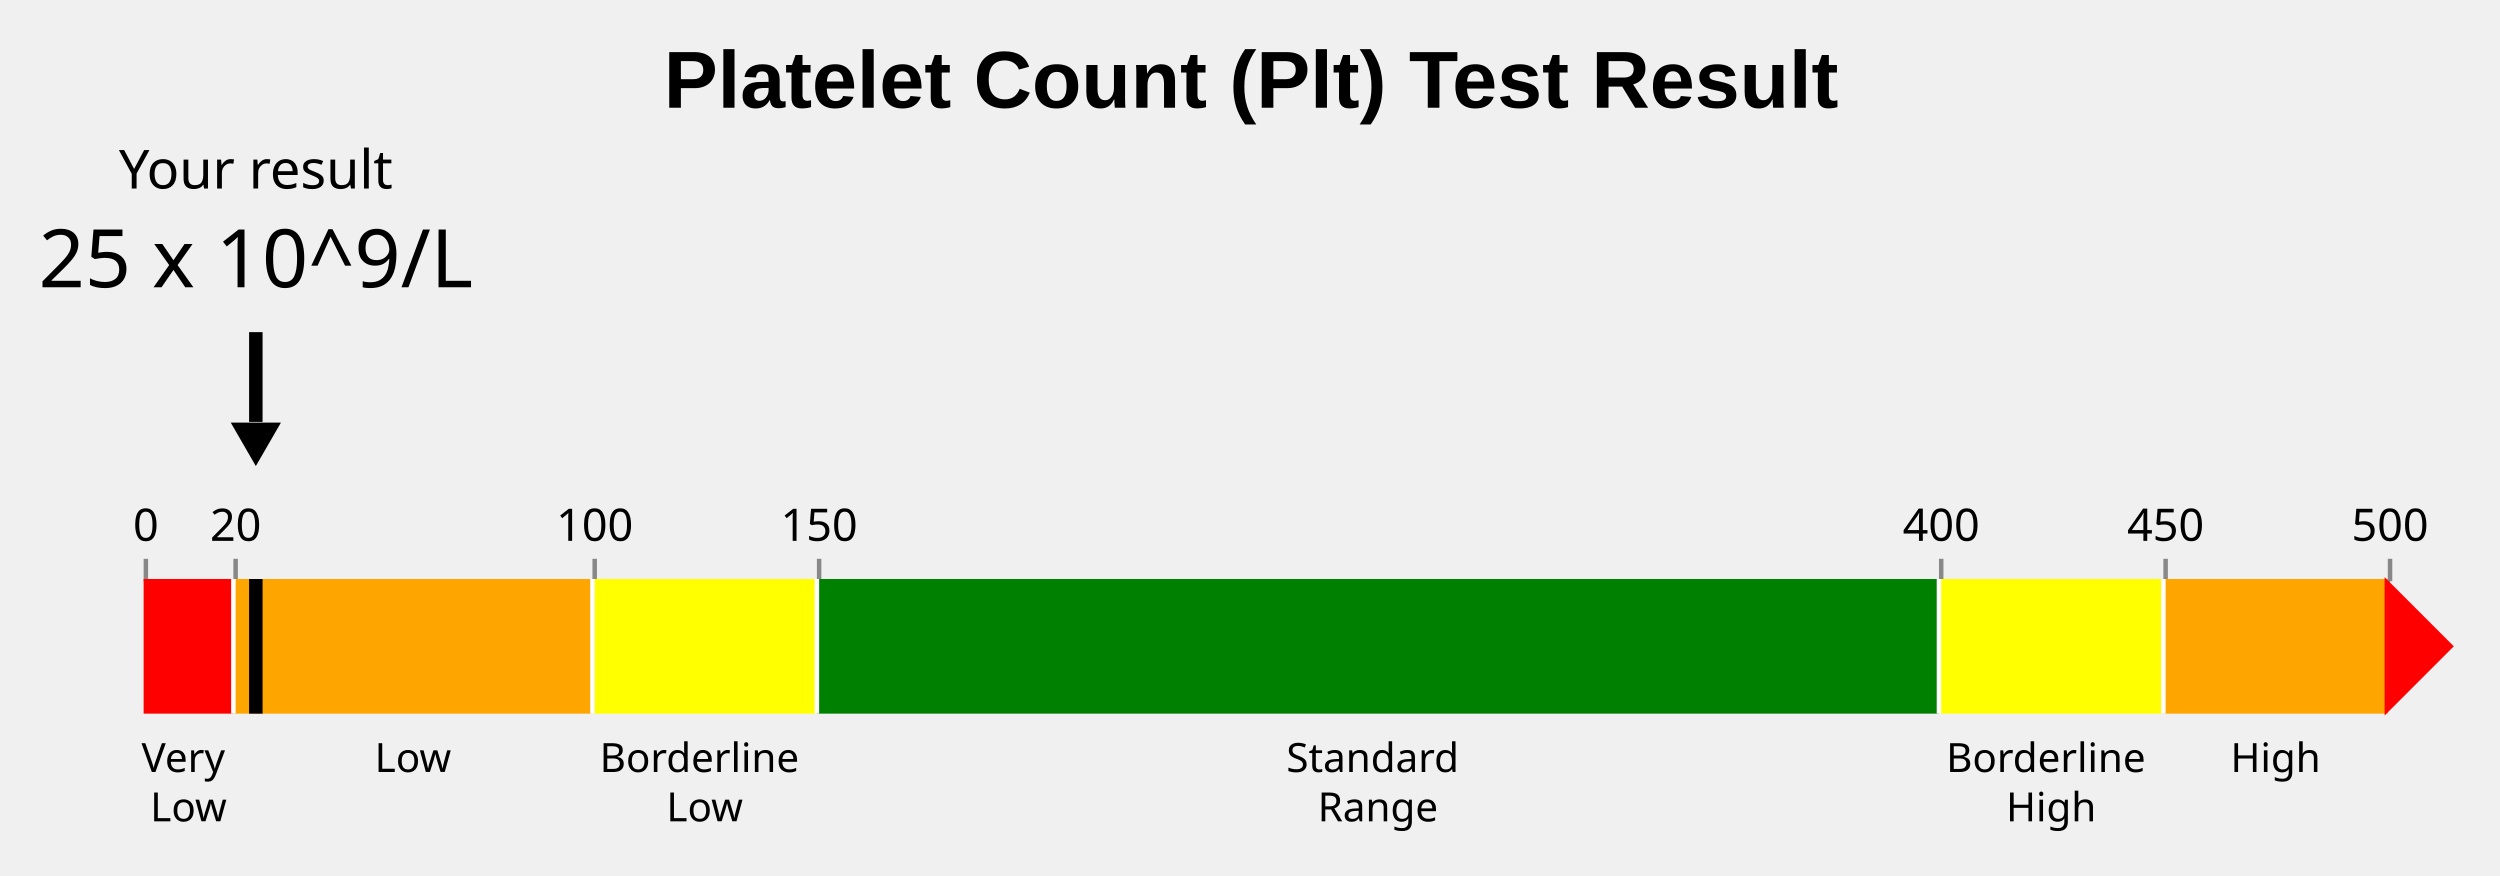
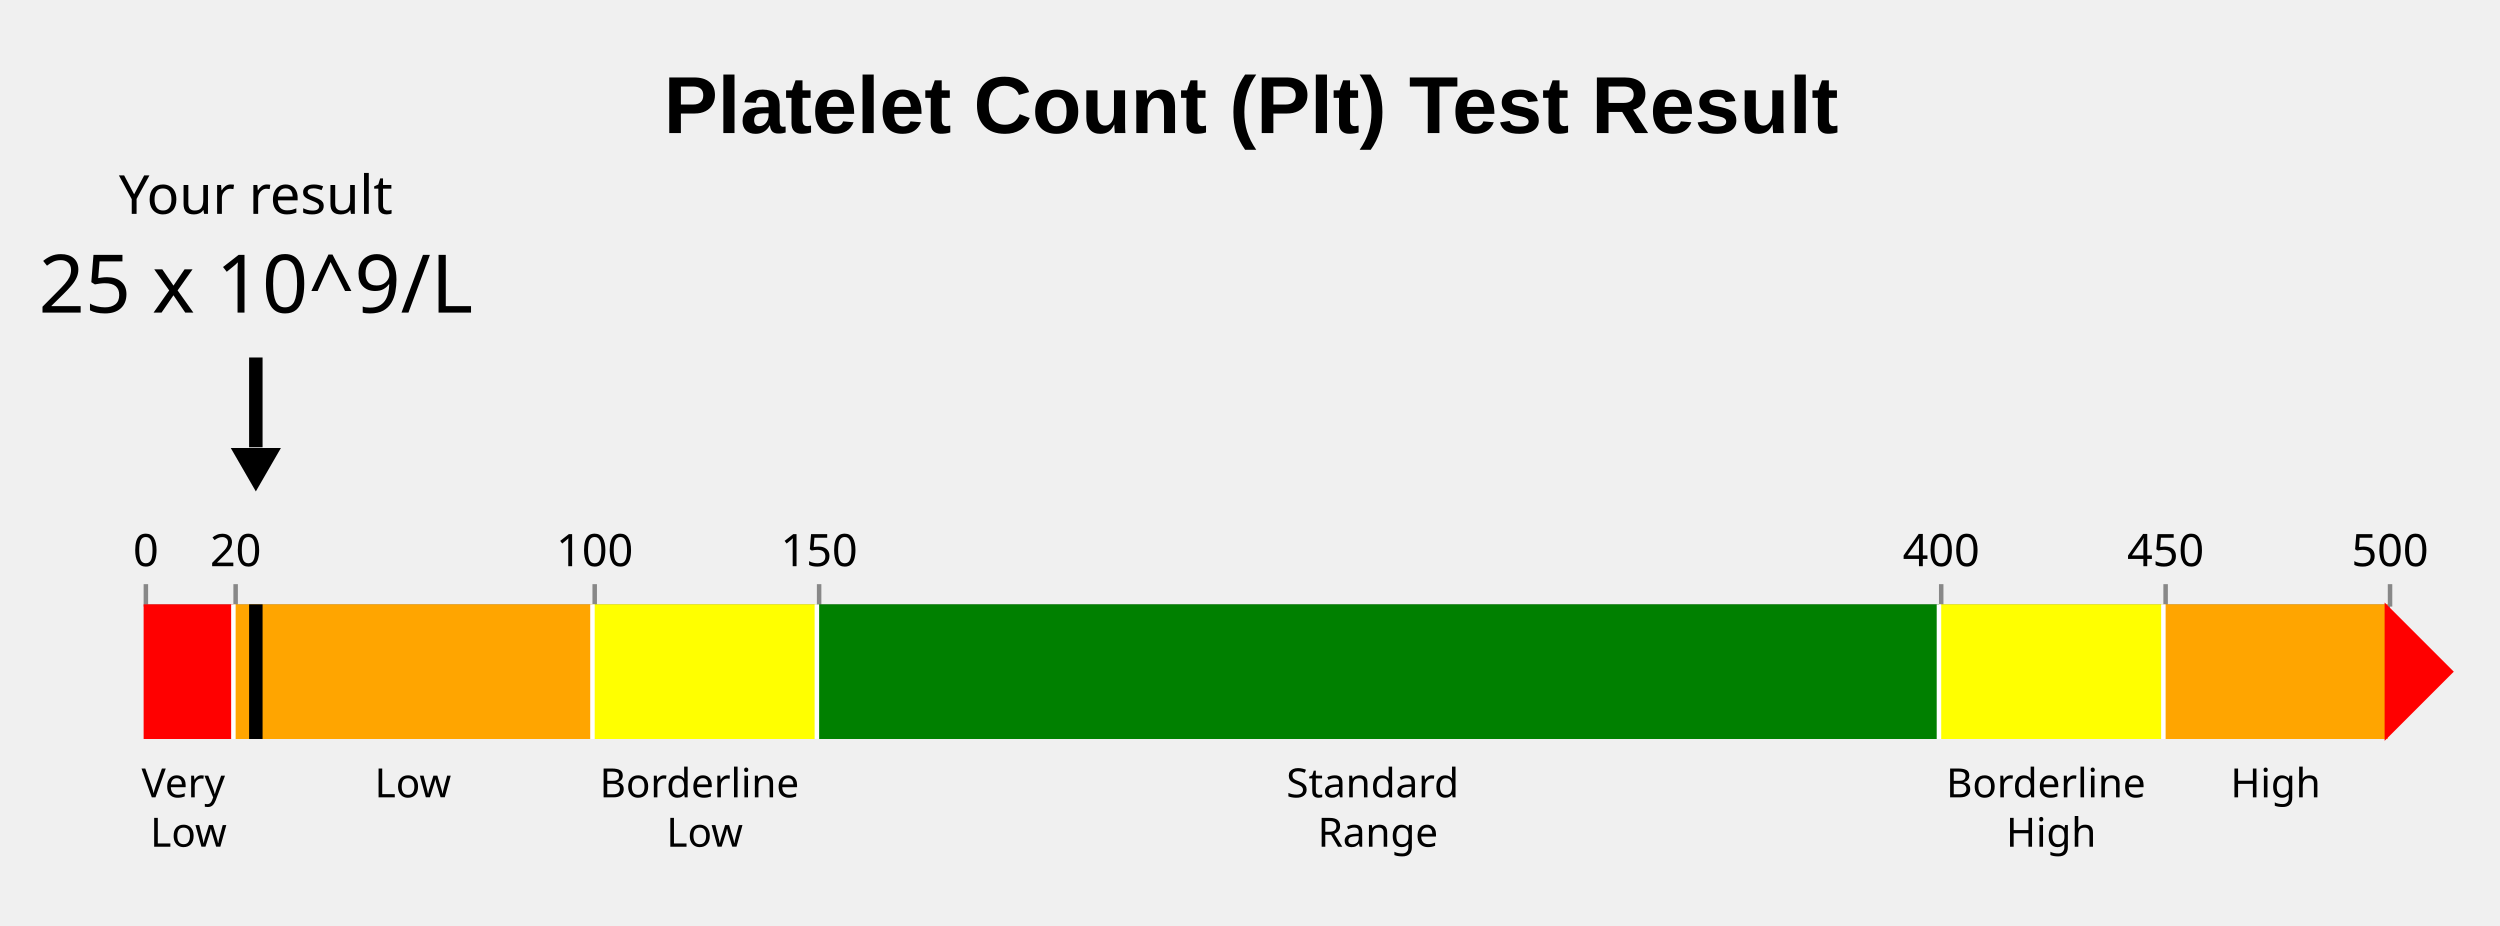
- <svg xmlns="http://www.w3.org/2000/svg" version="1.1" class="marks" width="1114" height="390" viewBox="0 0 557 195">
+ <svg xmlns="http://www.w3.org/2000/svg" version="1.1" class="marks" width="540" height="200" viewBox="0 0 557 195">
  <g fill="none" stroke-miterlimit="10" transform="translate(32,129)">
    <g class="mark-group role-frame root" role="graphics-object" aria-roledescription="group mark container">
      <g transform="translate(0,0)">
        <path class="background" aria-hidden="true" d="M0,0h500v30h-500Z" />
        <g>
          <g class="mark-group role-axis" role="graphics-symbol" aria-roledescription="axis" aria-label="X-axis for a linear scale with values from 0 to 500">
            <g transform="translate(0.5,0.5)">
              <path class="background" aria-hidden="true" d="M0,0h0v0h0Z" pointer-events="none" />
              <g>
                <g class="mark-rule role-axis-tick" pointer-events="none">
                  <line transform="translate(0,0)" x2="0" y2="-5" stroke="#888" stroke-width="1" opacity="1" />
                  <line transform="translate(20,0)" x2="0" y2="-5" stroke="#888" stroke-width="1" opacity="1" />
                  <line transform="translate(100,0)" x2="0" y2="-5" stroke="#888" stroke-width="1" opacity="1" />
                  <line transform="translate(150,0)" x2="0" y2="-5" stroke="#888" stroke-width="1" opacity="1" />
                  <line transform="translate(400,0)" x2="0" y2="-5" stroke="#888" stroke-width="1" opacity="1" />
                  <line transform="translate(450,0)" x2="0" y2="-5" stroke="#888" stroke-width="1" opacity="1" />
                  <line transform="translate(500,0)" x2="0" y2="-5" stroke="#888" stroke-width="1" opacity="1" />
                </g>
                <g class="mark-text role-axis-label" pointer-events="none">
                  <text text-anchor="middle" transform="translate(0,-9)" font-family="sans-serif" font-size="10px" fill="#000" opacity="1">0</text>
                  <text text-anchor="middle" transform="translate(20,-9)" font-family="sans-serif" font-size="10px" fill="#000" opacity="1">20</text>
                  <text text-anchor="middle" transform="translate(100,-9)" font-family="sans-serif" font-size="10px" fill="#000" opacity="1">100</text>
                  <text text-anchor="middle" transform="translate(150,-9)" font-family="sans-serif" font-size="10px" fill="#000" opacity="1">150</text>
                  <text text-anchor="middle" transform="translate(400,-9)" font-family="sans-serif" font-size="10px" fill="#000" opacity="1">400</text>
                  <text text-anchor="middle" transform="translate(450,-9)" font-family="sans-serif" font-size="10px" fill="#000" opacity="1">450</text>
                  <text text-anchor="middle" transform="translate(500,-9)" font-family="sans-serif" font-size="10px" fill="#000" opacity="1">500</text>
                </g>
                <g class="mark-rule role-axis-domain" pointer-events="none">
                  <line transform="translate(0,0)" x2="500" y2="0" stroke="#888" stroke-width="1" opacity="1" />
                </g>
              </g>
              <path class="foreground" aria-hidden="true" d="" pointer-events="none" display="none" />
            </g>
          </g>
          <g class="mark-rect role-mark" role="graphics-symbol" aria-roledescription="rect mark container">
            <path d="M0,0h20v30h-20Z" fill="red" />
            <path d="M20,0h80v30h-80Z" fill="orange" />
            <path d="M100,0h50v30h-50Z" fill="yellow" />
            <path d="M150,0h250v30h-250Z" fill="green" />
            <path d="M400,0h50v30h-50Z" fill="yellow" />
            <path d="M450,0h50v30h-50Z" fill="orange" />
          </g>
          <g class="mark-text role-mark" role="graphics-object" aria-roledescription="text mark container">
            <text text-anchor="middle" transform="translate(10,43)" font-family="sans-serif" font-size="9px" fill="black">
              <tspan>Very</tspan>
              <tspan x="0" dy="11">Low</tspan>
            </text>
            <text text-anchor="middle" transform="translate(60,43)" font-family="sans-serif" font-size="9px" fill="black">Low</text>
            <text text-anchor="middle" transform="translate(125,43)" font-family="sans-serif" font-size="9px" fill="black">
              <tspan>Borderline</tspan>
              <tspan x="0" dy="11">Low</tspan>
            </text>
            <text text-anchor="middle" transform="translate(275,43)" font-family="sans-serif" font-size="9px" fill="black">
              <tspan>Standard</tspan>
              <tspan x="0" dy="11">Range</tspan>
            </text>
            <text text-anchor="middle" transform="translate(425,43)" font-family="sans-serif" font-size="9px" fill="black">
              <tspan>Borderline</tspan>
              <tspan x="0" dy="11">High</tspan>
            </text>
            <text text-anchor="middle" transform="translate(475,43)" font-family="sans-serif" font-size="9px" fill="black">High</text>
          </g>
          <g class="mark-rule role-mark" role="graphics-symbol" aria-roledescription="rule mark container">
            <line transform="translate(20,0)" x2="0" y2="30" stroke="white" stroke-width="1" />
            <line transform="translate(100,0)" x2="0" y2="30" stroke="white" stroke-width="1" />
            <line transform="translate(150,0)" x2="0" y2="30" stroke="white" stroke-width="1" />
            <line transform="translate(400,0)" x2="0" y2="30" stroke="white" stroke-width="1" />
            <line transform="translate(450,0)" x2="0" y2="30" stroke="white" stroke-width="1" />
          </g>
          <g class="mark-rule role-mark" role="graphics-symbol" aria-roledescription="rule mark container">
            <line transform="translate(25,-55)" x2="0" y2="20" stroke="black" stroke-width="3" />
          </g>
          <g class="mark-symbol role-mark" role="graphics-symbol" aria-roledescription="symbol mark container">
            <path transform="translate(25,-30)" d="M0,4.841L-5.59,-4.841L5.59,-4.841Z" fill="black" />
          </g>
          <g class="mark-text role-mark" role="graphics-object" aria-roledescription="text mark container">
            <text text-anchor="middle" transform="translate(25,-87)" font-family="sans-serif" font-size="12px" fill="black">Your result</text>
          </g>
          <g class="mark-text role-mark" role="graphics-object" aria-roledescription="text mark container">
            <text text-anchor="middle" transform="translate(25,-65)" font-family="sans-serif" font-size="18px" fill="black">25 x 10^9/L</text>
          </g>
          <g class="mark-rule role-mark" role="graphics-symbol" aria-roledescription="rule mark container">
            <line transform="translate(25,0)" x2="0" y2="30" stroke="black" stroke-width="3" />
          </g>
          <g class="mark-symbol role-mark" role="graphics-symbol" aria-roledescription="symbol mark container">
            <path transform="translate(507,15)" d="M-7.706,-15.411L7.706,0L-7.706,15.411Z" fill="red" />
          </g>
          <g class="mark-group role-title">
            <g transform="translate(246.7486,-119)">
              <path class="background" aria-hidden="true" d="M0,0h0v0h0Z" pointer-events="none" />
              <g>
                <g class="mark-text role-title-text" role="graphics-symbol" aria-roledescription="title" aria-label="Title text 'Platelet Count (Plt) Test Result'" pointer-events="none">
                  <text text-anchor="middle" transform="translate(0,14)" font-family="Arial" font-size="18px" font-weight="bold" fill="black" opacity="1">Platelet Count (Plt) Test Result</text>
                </g>
              </g>
              <path class="foreground" aria-hidden="true" d="" pointer-events="none" display="none" />
            </g>
          </g>
        </g>
        <path class="foreground" aria-hidden="true" d="" display="none" />
      </g>
    </g>
  </g>
</svg>
